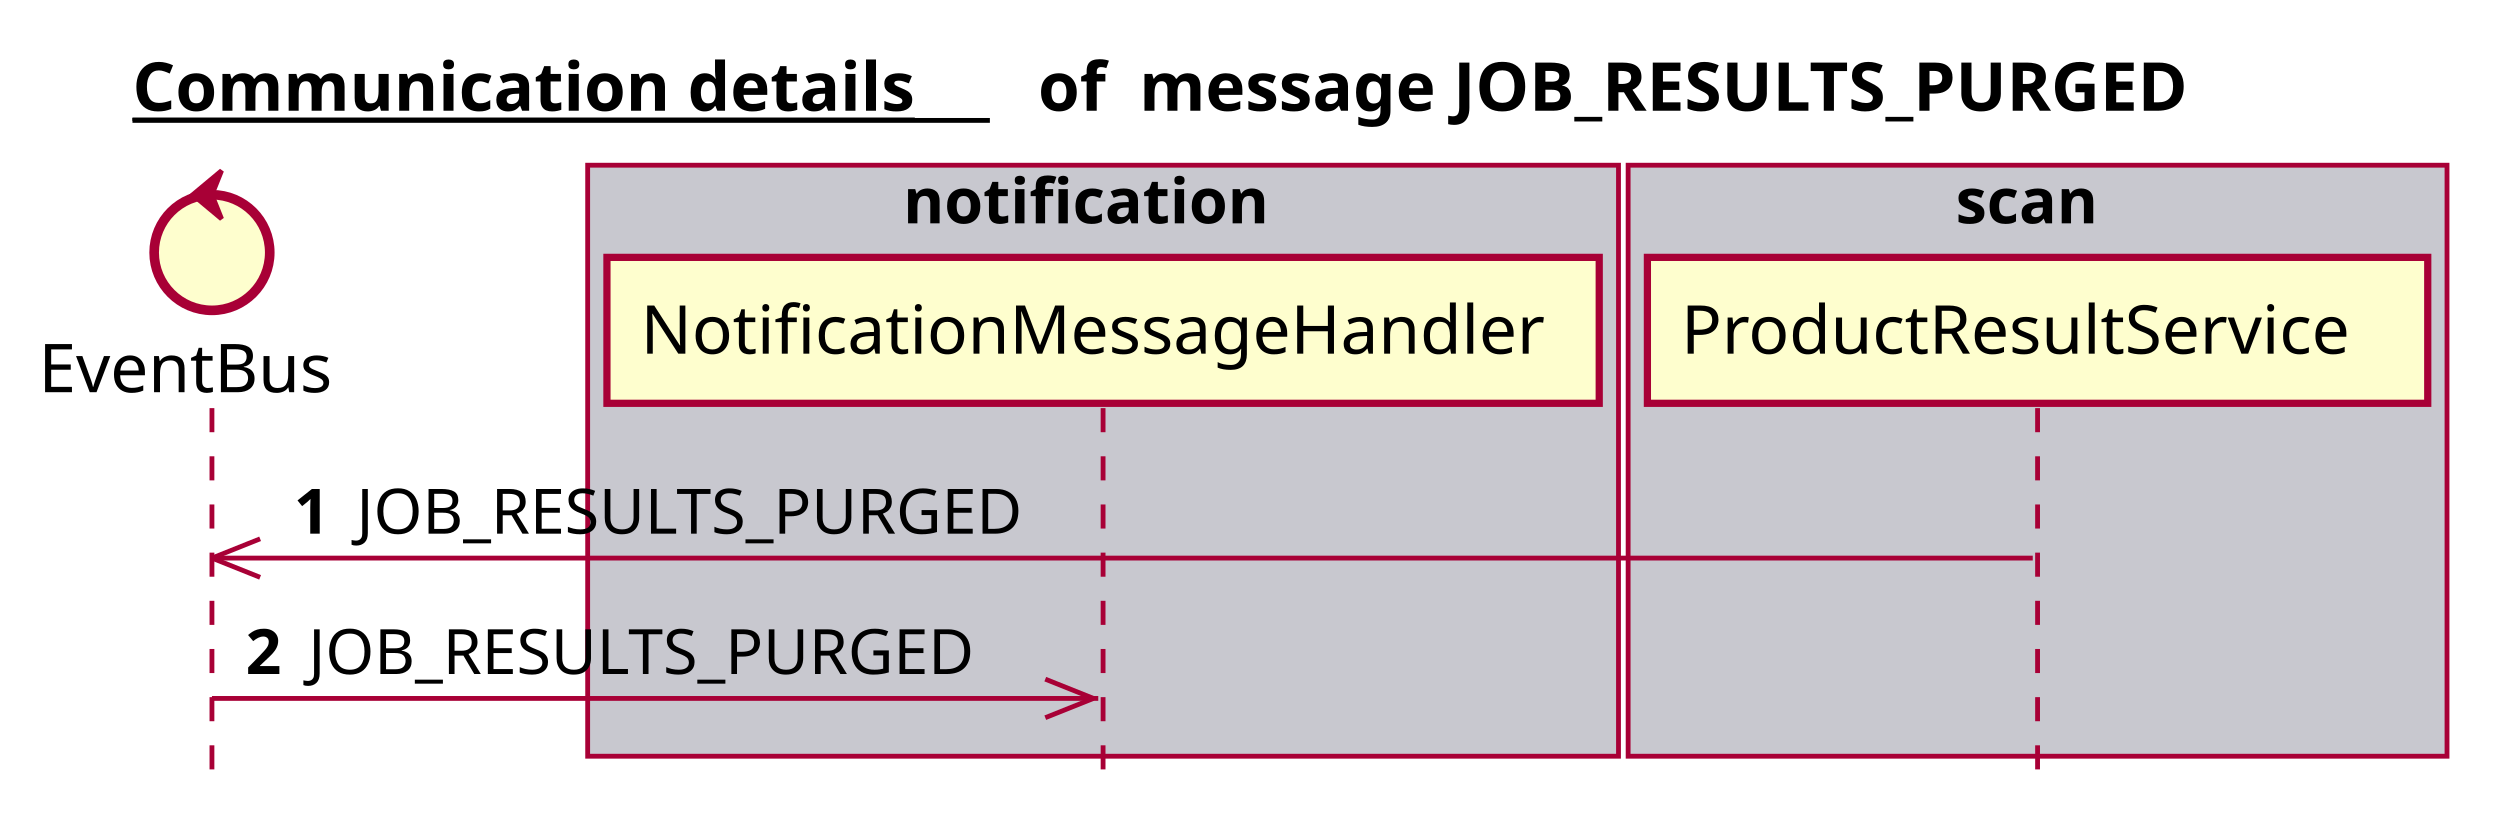
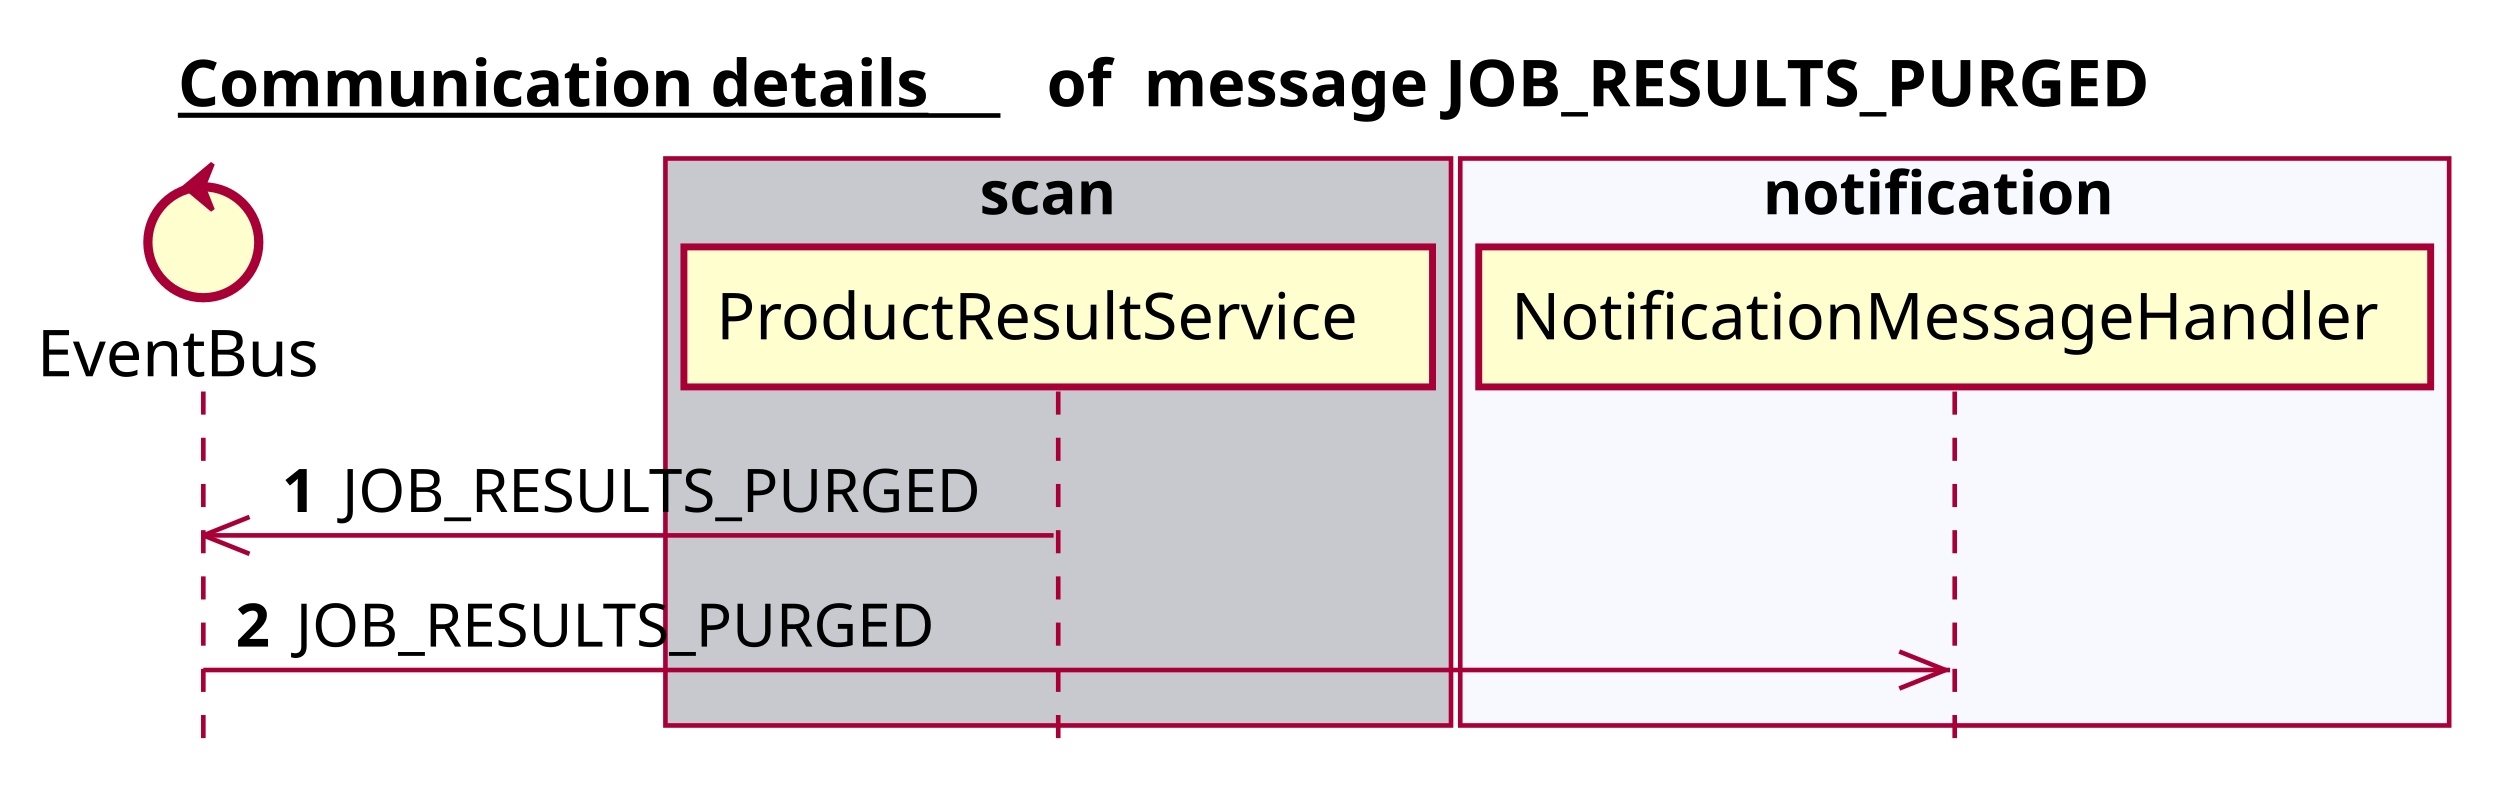
- <svg xmlns="http://www.w3.org/2000/svg" contentScriptType="application/ecmascript" contentStyleType="text/css" height="174px" preserveAspectRatio="none" style="width:519px;height:174px;" version="1.1" viewBox="0 0 519 174" width="519px" zoomAndPan="magnify">
+ <svg xmlns="http://www.w3.org/2000/svg" contentScriptType="application/ecmascript" contentStyleType="text/css" height="174px" preserveAspectRatio="none" style="width:541px;height:174px;" version="1.1" viewBox="0 0 541 174" width="541px" zoomAndPan="magnify">
  <defs />
  <g>
-     <text fill="#000000" font-family="sans-serif" font-size="14" font-weight="bold" lengthAdjust="spacingAndGlyphs" text-decoration="underline" textLength="178" x="27.5" y="22.995">Communication details</text>
-     <line style="stroke: #000000; stroke-width: 1.0;" x1="27.5" x2="205.5" y1="24.995" y2="24.995" />
-     <text fill="#000000" font-family="sans-serif" font-size="14" font-weight="bold" lengthAdjust="spacingAndGlyphs" textLength="16" x="215.5" y="22.995">of</text>
-     <text fill="#000000" font-family="sans-serif" font-size="14" font-weight="bold" lengthAdjust="spacingAndGlyphs" textLength="248" x="236.5" y="22.995">message JOB_RESULTS_PURGED</text>
-     <rect fill="#C8C8CF" height="122.695" style="stroke: #A80036; stroke-width: 1.0;" width="214" x="122" y="34.297" />
-     <text fill="#000000" font-family="sans-serif" font-size="13" font-weight="bold" lengthAdjust="spacingAndGlyphs" textLength="83" x="187.5" y="46.364">notification</text>
-     <rect fill="#C8C8CF" height="122.695" style="stroke: #A80036; stroke-width: 1.0;" width="170" x="338" y="34.297" />
-     <text fill="#000000" font-family="sans-serif" font-size="13" font-weight="bold" lengthAdjust="spacingAndGlyphs" textLength="34" x="406" y="46.364">scan</text>
+     <text fill="#000000" font-family="sans-serif" font-size="14" font-weight="bold" lengthAdjust="spacingAndGlyphs" text-decoration="underline" textLength="178" x="38.5" y="22.995">Communication details</text>
+     <line style="stroke: #000000; stroke-width: 1.0;" x1="38.5" x2="216.5" y1="24.995" y2="24.995" />
+     <text fill="#000000" font-family="sans-serif" font-size="14" font-weight="bold" lengthAdjust="spacingAndGlyphs" textLength="16" x="226.5" y="22.995">of</text>
+     <text fill="#000000" font-family="sans-serif" font-size="14" font-weight="bold" lengthAdjust="spacingAndGlyphs" textLength="248" x="247.5" y="22.995">message JOB_RESULTS_PURGED</text>
+     <rect fill="#C8C8CF" height="122.695" style="stroke: #A80036; stroke-width: 1.0;" width="170" x="144" y="34.297" />
+     <text fill="#000000" font-family="sans-serif" font-size="13" font-weight="bold" lengthAdjust="spacingAndGlyphs" textLength="34" x="212" y="46.364">scan</text>
+     <rect fill="#F8F8FF" height="122.695" style="stroke: #A80036; stroke-width: 1.0;" width="214" x="316" y="34.297" />
+     <text fill="#000000" font-family="sans-serif" font-size="13" font-weight="bold" lengthAdjust="spacingAndGlyphs" textLength="83" x="381.5" y="46.364">notification</text>
    <line style="stroke: #A80036; stroke-width: 1.0; stroke-dasharray: 5.0,5.0;" x1="44" x2="44" y1="84.727" y2="162.992" />
    <line style="stroke: #A80036; stroke-width: 1.0; stroke-dasharray: 5.0,5.0;" x1="229" x2="229" y1="84.727" y2="162.992" />
    <line style="stroke: #A80036; stroke-width: 1.0; stroke-dasharray: 5.0,5.0;" x1="423" x2="423" y1="84.727" y2="162.992" />
    <text fill="#000000" font-family="sans-serif" font-size="14" lengthAdjust="spacingAndGlyphs" textLength="66" x="8" y="81.425">EventBus</text>
    <ellipse cx="44" cy="52.43" fill="#FEFECE" rx="12" ry="12" style="stroke: #A80036; stroke-width: 2.0;" />
    <polygon fill="#A80036" points="40,40.43,46,35.43,44,40.43,46,45.43,40,40.43" style="stroke: #A80036; stroke-width: 1.0;" />
-     <rect fill="#FEFECE" height="30.297" style="stroke: #A80036; stroke-width: 1.5;" width="206" x="126" y="53.43" />
-     <text fill="#000000" font-family="sans-serif" font-size="14" lengthAdjust="spacingAndGlyphs" textLength="192" x="133" y="73.425">NotificationMessageHandler</text>
-     <rect fill="#FEFECE" height="30.297" style="stroke: #A80036; stroke-width: 1.5;" width="162" x="342" y="53.43" />
-     <text fill="#000000" font-family="sans-serif" font-size="14" lengthAdjust="spacingAndGlyphs" textLength="148" x="349" y="73.425">ProductResultService</text>
+     <rect fill="#FEFECE" height="30.297" style="stroke: #A80036; stroke-width: 1.5;" width="162" x="148" y="53.43" />
+     <text fill="#000000" font-family="sans-serif" font-size="14" lengthAdjust="spacingAndGlyphs" textLength="148" x="155" y="73.425">ProductResultService</text>
+     <rect fill="#FEFECE" height="30.297" style="stroke: #A80036; stroke-width: 1.5;" width="206" x="320" y="53.43" />
+     <text fill="#000000" font-family="sans-serif" font-size="14" lengthAdjust="spacingAndGlyphs" textLength="192" x="327" y="73.425">NotificationMessageHandler</text>
    <line style="stroke: #A80036; stroke-width: 1.0;" x1="44" x2="54" y1="115.859" y2="111.859" />
    <line style="stroke: #A80036; stroke-width: 1.0;" x1="44" x2="54" y1="115.859" y2="119.859" />
-     <line style="stroke: #A80036; stroke-width: 1.0;" x1="44" x2="422" y1="115.859" y2="115.859" />
+     <line style="stroke: #A80036; stroke-width: 1.0;" x1="44" x2="228" y1="115.859" y2="115.859" />
    <text fill="#000000" font-family="sans-serif" font-size="13" font-weight="bold" lengthAdjust="spacingAndGlyphs" textLength="9" x="61" y="110.793">1</text>
    <text fill="#000000" font-family="sans-serif" font-size="13" lengthAdjust="spacingAndGlyphs" textLength="148" x="74" y="110.793">JOB_RESULTS_PURGED</text>
-     <line style="stroke: #A80036; stroke-width: 1.0;" x1="227" x2="217" y1="144.992" y2="140.992" />
-     <line style="stroke: #A80036; stroke-width: 1.0;" x1="227" x2="217" y1="144.992" y2="148.992" />
-     <line style="stroke: #A80036; stroke-width: 1.0;" x1="44" x2="228" y1="144.992" y2="144.992" />
+     <line style="stroke: #A80036; stroke-width: 1.0;" x1="421" x2="411" y1="144.992" y2="140.992" />
+     <line style="stroke: #A80036; stroke-width: 1.0;" x1="421" x2="411" y1="144.992" y2="148.992" />
+     <line style="stroke: #A80036; stroke-width: 1.0;" x1="44" x2="422" y1="144.992" y2="144.992" />
    <text fill="#000000" font-family="sans-serif" font-size="13" font-weight="bold" lengthAdjust="spacingAndGlyphs" textLength="9" x="51" y="139.926">2</text>
    <text fill="#000000" font-family="sans-serif" font-size="13" lengthAdjust="spacingAndGlyphs" textLength="148" x="64" y="139.926">JOB_RESULTS_PURGED</text>
  </g>
</svg>
